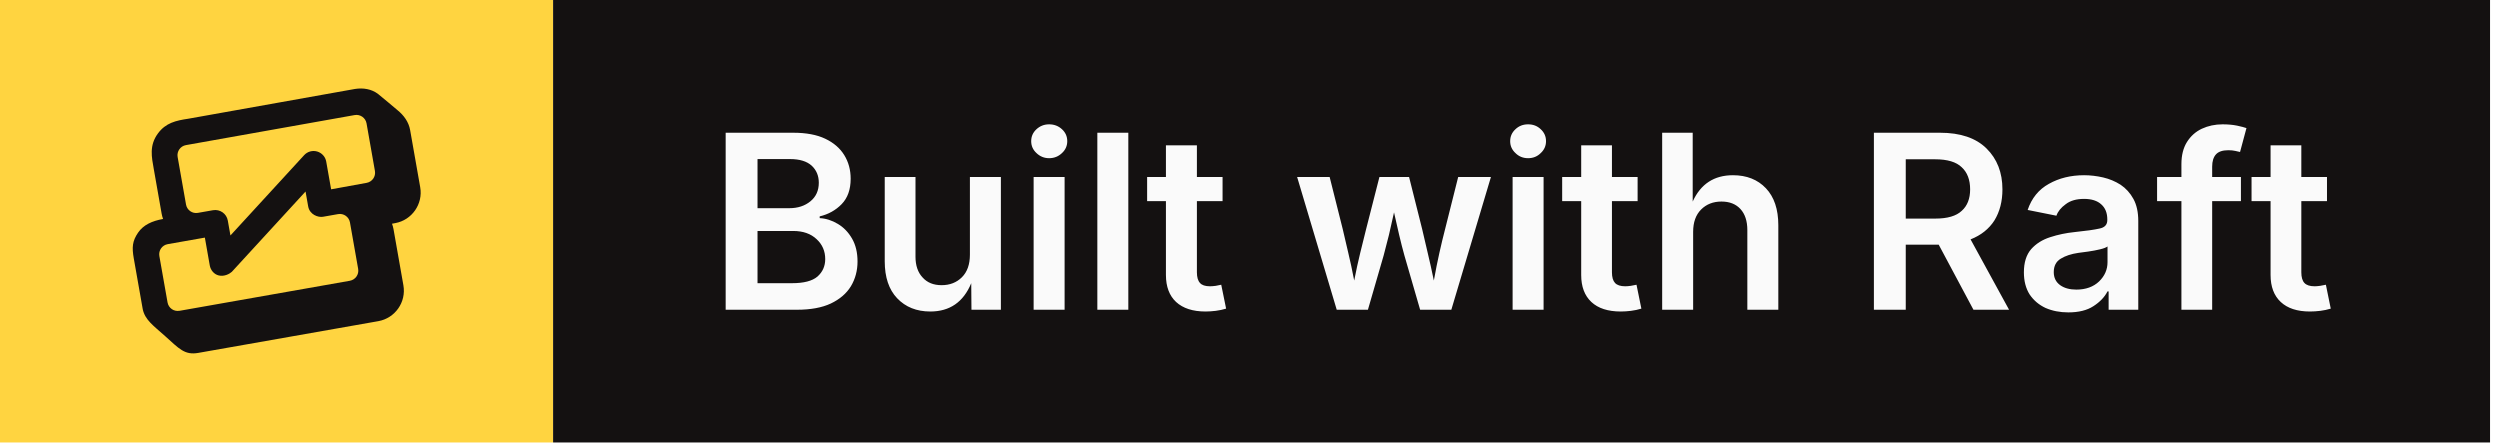
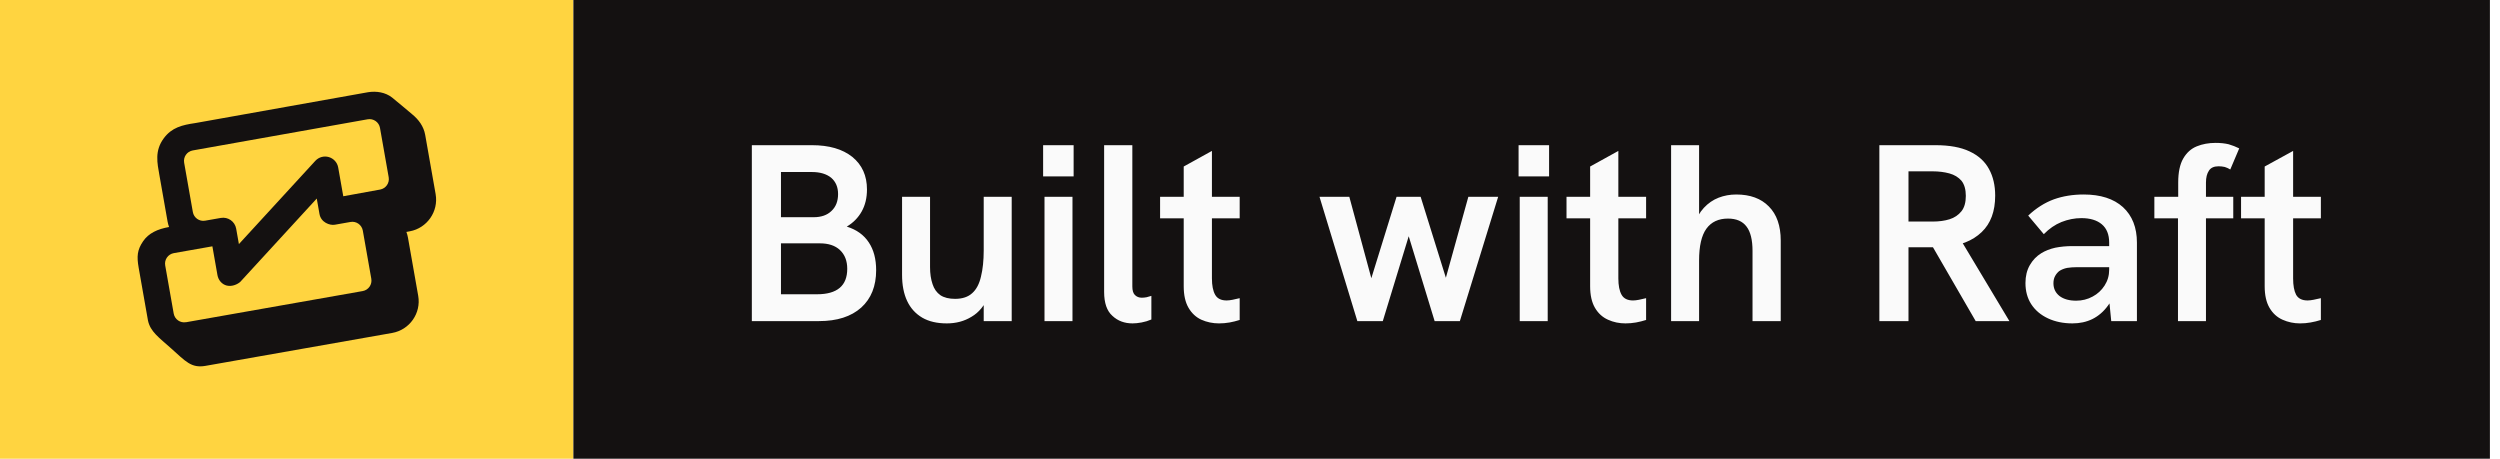
- <svg xmlns="http://www.w3.org/2000/svg" width="113" height="20" viewBox="0 0 113 20" role="img" aria-label="Built with Raft">
+ <svg xmlns="http://www.w3.org/2000/svg" width="109" height="20" viewBox="0 0 109 20" role="img" aria-label="Built with Raft">
  <rect width="25.00" height="20" fill="#ffd440" />
-   <rect x="25.00" width="87.55" height="20" fill="#141111" />
+   <rect x="25.00" width="83.56" height="20" fill="#141111" />
  <path transform="translate(6 4.0) scale(0.04743)" fill="#141111" d="M211.83 0.436C219.54 -0.784 227.69 0.466 233.91 5.316C238.3 8.736 249.16 18.096 252.21 20.566C258.34 25.536 262.979 31.846 264.349 39.626L273.96 94.156H273.95C276.75 110.076 266.079 125.386 250.189 128.286L247.08 128.866C247.69 130.536 248.2 132.276 248.51 134.076L257.929 187.566C260.769 203.576 250.029 218.886 234.019 221.726L62.41 251.976C49.24 254.296 44.06 247.736 30.88 235.996C19.53 225.836 11.73 220.566 9.53 210.346L0.96 161.736C-0.84 151.396 -0.44 145.475 5.05 137.425C10.11 129.986 18.41 126.206 28.9 124.346C28.35 122.766 27.869 121.146 27.559 119.406L20.059 76.836C18.049 65.456 15.52 54.326 24.059 42.766C31.439 32.796 41.01 30.566 53 28.796L211.83 0.436ZM94.41 174.725C92.21 176.735 87.18 179.395 82 178.175C77.49 177.105 74.219 173.175 73.399 168.595L68.729 142.095L33.29 148.345C27.98 149.295 24.419 154.356 25.359 159.656L33.17 203.906C34.12 209.216 39.179 212.785 44.479 211.836V211.866L44.49 211.876L206.889 183.235C212.199 182.285 215.759 177.226 214.819 171.916L207.01 127.635C206.059 122.325 200.999 118.756 195.689 119.706C190.379 120.656 184.369 121.715 181.359 122.235C176.599 123.085 168.549 120.135 167.179 112.355L164.679 98.175L94.41 174.725ZM222.81 33.256C221.86 27.916 216.8 24.386 211.46 25.326L50.68 53.956C45.37 54.906 41.84 59.966 42.78 65.266L50.77 110.556V110.596C51.72 115.906 56.78 119.476 62.08 118.526L76.48 115.996C83.13 114.836 89.44 119.256 90.6 125.876L93.1 140.056L163.37 63.506C166.51 60.086 171.33 58.746 175.78 60.056C180.23 61.366 183.59 65.087 184.38 69.636L189.05 96.076L222.93 89.916C228.21 88.936 231.739 83.906 230.8 78.606L222.81 33.256Z" />
-   <path fill="#fafafa" d="M32.8 14V6H35.86Q36.73 6 37.3 6.27Q37.87 6.54 38.16 7.01Q38.45 7.48 38.45 8.08Q38.45 8.81 38.04 9.23Q37.64 9.64 37.05 9.78V9.86Q37.47 9.88 37.87 10.12Q38.26 10.35 38.51 10.78Q38.76 11.21 38.76 11.82Q38.76 12.44 38.46 12.94Q38.16 13.43 37.55 13.72Q36.95 14 36.03 14ZM34.24 12.8H35.8Q36.6 12.8 36.95 12.5Q37.3 12.19 37.3 11.71Q37.3 11.17 36.91 10.81Q36.52 10.44 35.85 10.44H34.24ZM34.24 9.41H35.68Q36.25 9.41 36.63 9.1Q37.01 8.79 37.01 8.26Q37.01 7.79 36.69 7.49Q36.36 7.19 35.71 7.19H34.24ZM42.05 14.08Q41.12 14.08 40.55 13.48Q39.99 12.89 39.99 11.81V8H41.38V11.6Q41.38 12.2 41.7 12.54Q42.01 12.89 42.56 12.89Q43.12 12.89 43.48 12.53Q43.84 12.17 43.84 11.51V8H45.24V14H43.91L43.9 12.8Q43.37 14.08 42.05 14.08ZM46.72 14V8H48.12V14ZM47.42 7.15Q47.09 7.15 46.85 6.92Q46.61 6.7 46.61 6.38Q46.61 6.06 46.85 5.84Q47.09 5.62 47.42 5.62Q47.76 5.62 48 5.84Q48.24 6.06 48.24 6.38Q48.24 6.7 48 6.92Q47.76 7.15 47.42 7.15ZM51 6V14H49.6V6ZM55.26 8V9.09H54.1V12.31Q54.1 12.64 54.24 12.79Q54.37 12.94 54.69 12.94Q54.79 12.94 54.95 12.92Q55.1 12.89 55.2 12.87L55.42 13.95Q55.19 14.02 54.95 14.05Q54.71 14.08 54.49 14.08Q53.63 14.08 53.16 13.65Q52.7 13.22 52.7 12.43V9.09H51.85V8H52.7V6.57H54.1V8ZM60.42 14 58.63 8H60.1L60.69 10.35Q60.81 10.84 60.94 11.42Q61.08 12 61.21 12.68Q61.34 12.01 61.48 11.44Q61.62 10.86 61.75 10.35L62.35 8H63.69L64.28 10.35Q64.39 10.85 64.53 11.42Q64.67 12 64.81 12.68Q64.93 12.01 65.06 11.43Q65.19 10.85 65.32 10.35L65.91 8H67.39L65.6 14H64.19L63.48 11.55Q63.36 11.12 63.24 10.61Q63.12 10.11 63.01 9.6Q62.9 10.11 62.78 10.62Q62.65 11.13 62.54 11.55L61.83 14ZM68.37 14V8H69.77V14ZM69.07 7.15Q68.73 7.15 68.5 6.92Q68.26 6.7 68.26 6.38Q68.26 6.06 68.5 5.84Q68.73 5.62 69.07 5.62Q69.41 5.62 69.64 5.84Q69.88 6.06 69.88 6.38Q69.88 6.7 69.64 6.92Q69.41 7.15 69.07 7.15ZM74.02 8V9.09H72.86V12.31Q72.86 12.64 73 12.79Q73.14 12.94 73.46 12.94Q73.56 12.94 73.71 12.92Q73.87 12.89 73.97 12.87L74.19 13.95Q73.96 14.02 73.72 14.05Q73.48 14.08 73.26 14.08Q72.39 14.08 71.93 13.65Q71.47 13.22 71.47 12.43V9.09H70.61V8H71.47V6.57H72.86V8ZM76.53 10.48V14H75.13V6H76.51V9.11Q77.05 7.92 78.33 7.92Q79.26 7.92 79.82 8.51Q80.38 9.1 80.38 10.18V14H78.98V10.4Q78.98 9.79 78.67 9.45Q78.36 9.11 77.81 9.11Q77.25 9.11 76.89 9.47Q76.53 9.83 76.53 10.48ZM84.7 14V6H87.69Q89.07 6 89.79 6.71Q90.51 7.42 90.51 8.56Q90.51 9.37 90.15 9.96Q89.78 10.54 89.07 10.82L90.81 14H89.2L87.63 11.06H86.14V14ZM86.14 9.88H87.48Q88.3 9.88 88.67 9.53Q89.05 9.19 89.05 8.56Q89.05 7.91 88.67 7.56Q88.3 7.2 87.47 7.2H86.14ZM93.49 14.12Q92.92 14.12 92.46 13.92Q92.01 13.71 91.74 13.31Q91.48 12.9 91.48 12.31Q91.48 11.64 91.81 11.26Q92.14 10.89 92.67 10.72Q93.19 10.55 93.77 10.49Q94.55 10.41 94.9 10.33Q95.25 10.26 95.25 9.95V9.92Q95.25 9.48 94.98 9.24Q94.71 8.99 94.2 8.99Q93.68 8.99 93.37 9.23Q93.05 9.46 92.95 9.75L91.65 9.49Q91.92 8.69 92.61 8.31Q93.3 7.92 94.2 7.92Q94.62 7.92 95.06 8.02Q95.49 8.12 95.85 8.35Q96.21 8.59 96.43 8.99Q96.65 9.39 96.65 9.99V14H95.31V13.17H95.26Q95.06 13.56 94.62 13.84Q94.19 14.12 93.49 14.12ZM93.85 13.09Q94.49 13.09 94.88 12.72Q95.26 12.35 95.26 11.85V11.14Q95.17 11.21 94.92 11.27Q94.67 11.33 94.39 11.37Q94.12 11.41 93.94 11.43Q93.46 11.5 93.15 11.69Q92.83 11.88 92.83 12.3Q92.83 12.68 93.12 12.89Q93.4 13.09 93.85 13.09ZM101.29 8V9.09H99.99V14H98.6V9.09H97.5V8H98.6V7.42Q98.6 6.82 98.85 6.42Q99.1 6.02 99.52 5.82Q99.95 5.62 100.46 5.62Q100.83 5.62 101.12 5.68Q101.4 5.74 101.54 5.79L101.25 6.87Q101.16 6.85 101.03 6.82Q100.9 6.79 100.72 6.79Q100.33 6.79 100.16 6.98Q99.99 7.17 99.99 7.53V8ZM105.18 8V9.09H104.02V12.31Q104.02 12.64 104.16 12.79Q104.3 12.94 104.62 12.94Q104.72 12.94 104.87 12.92Q105.03 12.89 105.13 12.87L105.35 13.95Q105.12 14.02 104.88 14.05Q104.63 14.08 104.41 14.08Q103.55 14.08 103.09 13.65Q102.63 13.22 102.63 12.43V9.09H101.77V8H102.63V6.57H104.02V8Z" />
+   <path fill="#fafafa" d="M32.78 14V6.33H35.4Q36.52 6.33 37.16 6.84Q37.8 7.36 37.8 8.26Q37.8 8.81 37.57 9.22Q37.34 9.63 36.92 9.88Q37.56 10.08 37.88 10.57Q38.2 11.05 38.2 11.78Q38.2 12.82 37.55 13.41Q36.89 14 35.71 14ZM34.05 12.83H35.62Q36.94 12.83 36.94 11.72Q36.94 11.2 36.62 10.9Q36.31 10.61 35.75 10.61H34.05ZM34.05 9.47H35.48Q35.97 9.47 36.25 9.2Q36.54 8.93 36.54 8.46Q36.54 8.01 36.24 7.75Q35.93 7.5 35.4 7.5H34.05ZM41.28 14.1Q40.64 14.1 40.21 13.85Q39.77 13.59 39.55 13.12Q39.33 12.65 39.33 11.98V8.58H40.55V11.65Q40.55 12.07 40.66 12.39Q40.76 12.7 41 12.87Q41.24 13.03 41.64 13.03Q42.12 13.03 42.39 12.78Q42.66 12.54 42.77 12.06Q42.89 11.58 42.89 10.91V8.58H44.11V14H42.89V12.83L43.1 12.91Q42.84 13.53 42.36 13.81Q41.89 14.1 41.28 14.1ZM45.54 14V8.58H46.76V14ZM45.48 7.69V6.33H46.81V7.69ZM49.38 14.1Q48.85 14.1 48.5 13.77Q48.14 13.45 48.14 12.73V6.33H49.37V12.49Q49.37 12.75 49.48 12.86Q49.6 12.98 49.78 12.98Q49.88 12.98 49.99 12.96Q50.09 12.93 50.2 12.9V13.93Q49.99 14.02 49.77 14.06Q49.55 14.1 49.38 14.1ZM53.15 14.1Q52.74 14.1 52.38 13.94Q52.03 13.78 51.82 13.42Q51.61 13.06 51.61 12.48V7.26L52.84 6.58V12.14Q52.84 12.6 52.98 12.85Q53.12 13.1 53.48 13.1Q53.59 13.1 53.74 13.07Q53.89 13.04 54.05 13V13.95Q53.83 14.02 53.61 14.06Q53.38 14.1 53.15 14.1ZM50.58 9.52V8.58H54.05V9.52ZM59.18 14 57.53 8.58H58.83L59.79 12.13L60.89 8.58H61.94L63.04 12.11L64.02 8.58H65.32L63.65 14H62.55L61.42 10.3L60.29 14ZM66.26 14V8.58H67.48V14ZM66.21 7.69V6.33H67.54V7.69ZM70.87 14.1Q70.46 14.1 70.11 13.94Q69.75 13.78 69.54 13.42Q69.33 13.06 69.33 12.48V7.26L70.56 6.58V12.14Q70.56 12.6 70.7 12.85Q70.84 13.1 71.2 13.1Q71.31 13.1 71.46 13.07Q71.61 13.04 71.77 13V13.95Q71.55 14.02 71.33 14.06Q71.1 14.1 70.87 14.1ZM68.3 9.52V8.58H71.77V9.52ZM72.86 14V6.33H74.08V9.78L73.86 9.83Q74.01 9.36 74.29 9.06Q74.57 8.76 74.93 8.62Q75.29 8.48 75.7 8.48Q76.61 8.48 77.12 9Q77.64 9.52 77.64 10.49V14H76.41V10.94Q76.41 10.22 76.15 9.88Q75.89 9.53 75.34 9.53Q74.72 9.53 74.4 9.97Q74.08 10.41 74.08 11.36V14ZM81.94 14V6.33H84.39Q85.3 6.33 85.87 6.6Q86.45 6.87 86.72 7.37Q86.99 7.86 86.99 8.53Q86.99 9.56 86.4 10.12Q85.81 10.69 84.72 10.78Q84.5 10.78 84.25 10.78Q83.99 10.78 83.8 10.78H83.21V14ZM86.14 14 84.19 10.63 85.5 10.48 87.61 14ZM83.21 9.66H84.26Q84.68 9.66 85 9.56Q85.32 9.46 85.52 9.21Q85.71 8.97 85.71 8.54Q85.71 8.12 85.52 7.88Q85.32 7.65 84.99 7.56Q84.66 7.47 84.26 7.47H83.21ZM92.05 14 91.96 13.09V10.58Q91.96 10.05 91.64 9.78Q91.32 9.51 90.75 9.51Q90.31 9.51 89.88 9.68Q89.46 9.85 89.11 10.21L88.43 9.4Q88.95 8.91 89.55 8.69Q90.14 8.48 90.85 8.48Q91.95 8.48 92.56 9.03Q93.17 9.59 93.17 10.58V14ZM90.36 14.1Q89.76 14.1 89.29 13.88Q88.82 13.66 88.56 13.26Q88.31 12.87 88.31 12.34Q88.31 11.89 88.5 11.56Q88.69 11.23 89 11.04Q89.26 10.88 89.61 10.8Q89.97 10.73 90.35 10.73H92.06V11.65H90.53Q90.33 11.65 90.13 11.68Q89.93 11.72 89.78 11.82Q89.67 11.91 89.6 12.04Q89.53 12.17 89.53 12.35Q89.53 12.7 89.8 12.91Q90.07 13.11 90.52 13.11Q90.91 13.11 91.24 12.93Q91.56 12.76 91.76 12.45Q91.96 12.14 91.96 11.76L92.33 12.36Q92.2 12.93 91.91 13.32Q91.63 13.71 91.23 13.91Q90.84 14.1 90.36 14.1ZM94.96 14V9.52H93.93V8.58H94.97V7.96Q94.97 7.29 95.19 6.91Q95.41 6.53 95.78 6.38Q96.15 6.23 96.6 6.23Q96.92 6.23 97.17 6.29Q97.41 6.36 97.63 6.47L97.24 7.39Q97.13 7.32 97 7.28Q96.87 7.25 96.73 7.25Q96.43 7.25 96.31 7.44Q96.18 7.63 96.18 7.96V8.58H97.37V9.52H96.18V14ZM100.28 14.1Q99.88 14.1 99.52 13.94Q99.16 13.78 98.95 13.42Q98.74 13.06 98.74 12.48V7.26L99.98 6.58V12.14Q99.98 12.6 100.11 12.85Q100.25 13.1 100.61 13.1Q100.72 13.1 100.87 13.07Q101.02 13.04 101.19 13V13.95Q100.97 14.02 100.74 14.06Q100.52 14.1 100.28 14.1ZM97.71 9.52V8.58H101.19V9.52Z" />
</svg>
